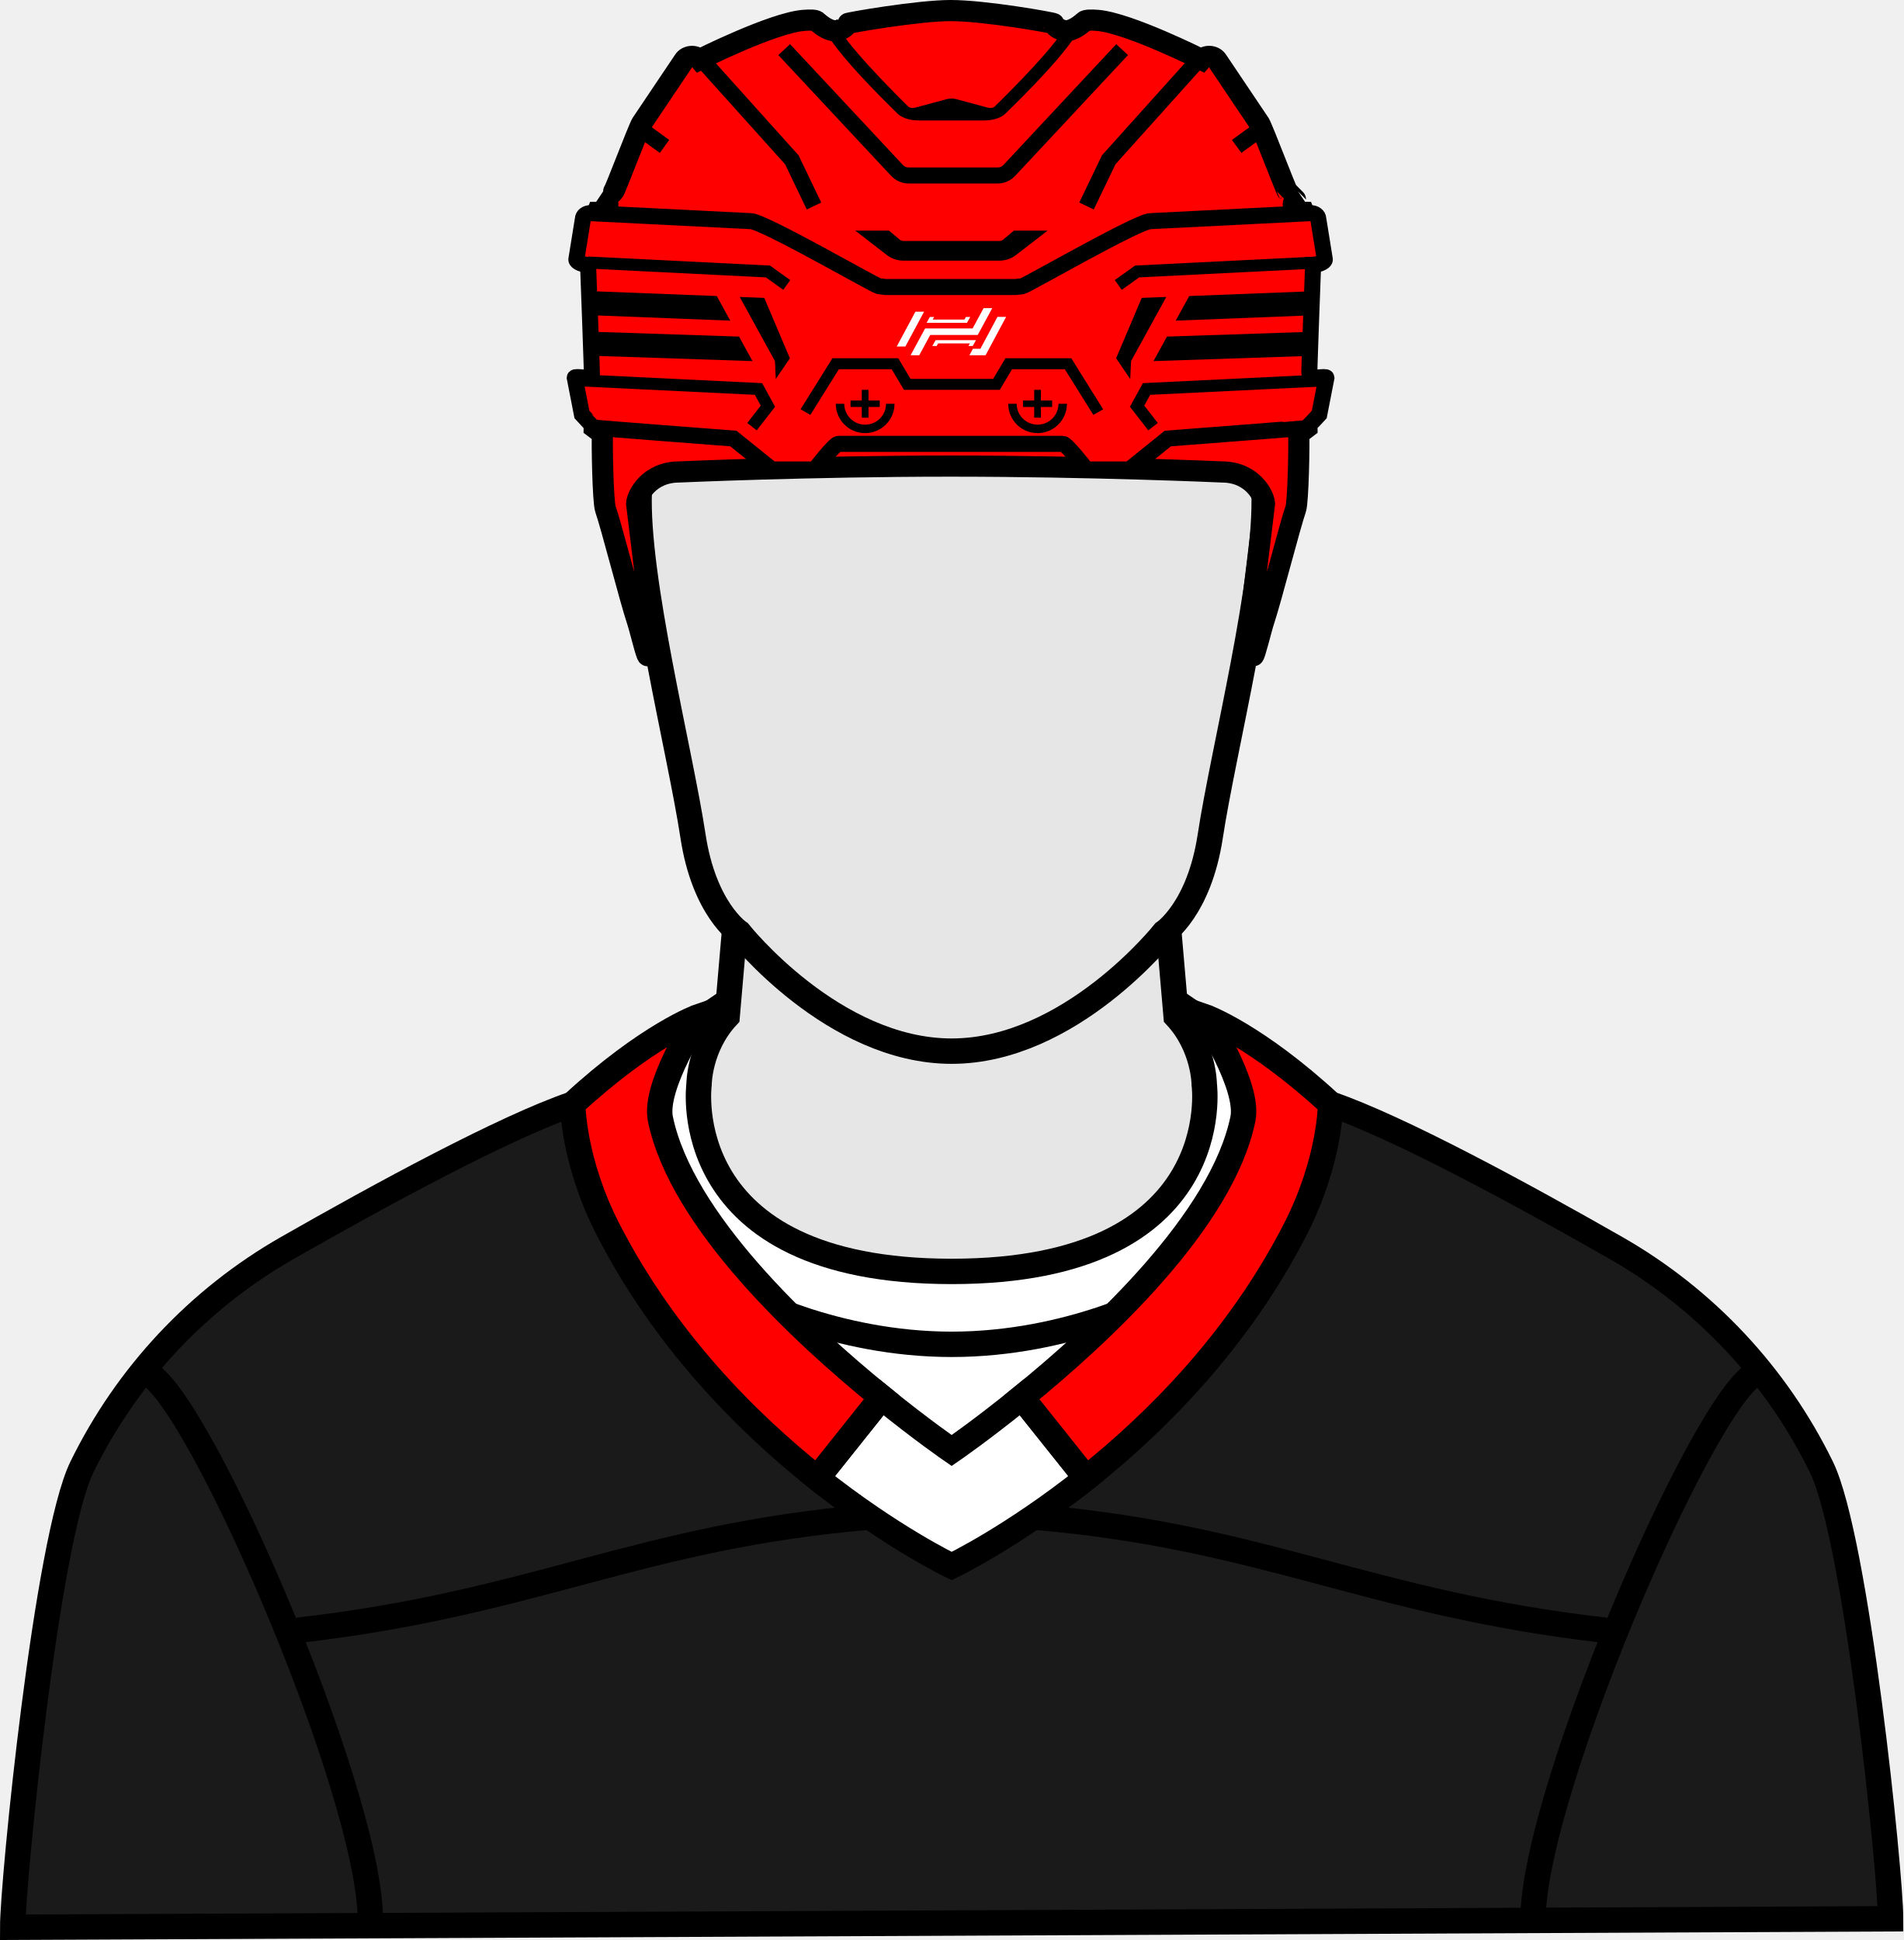
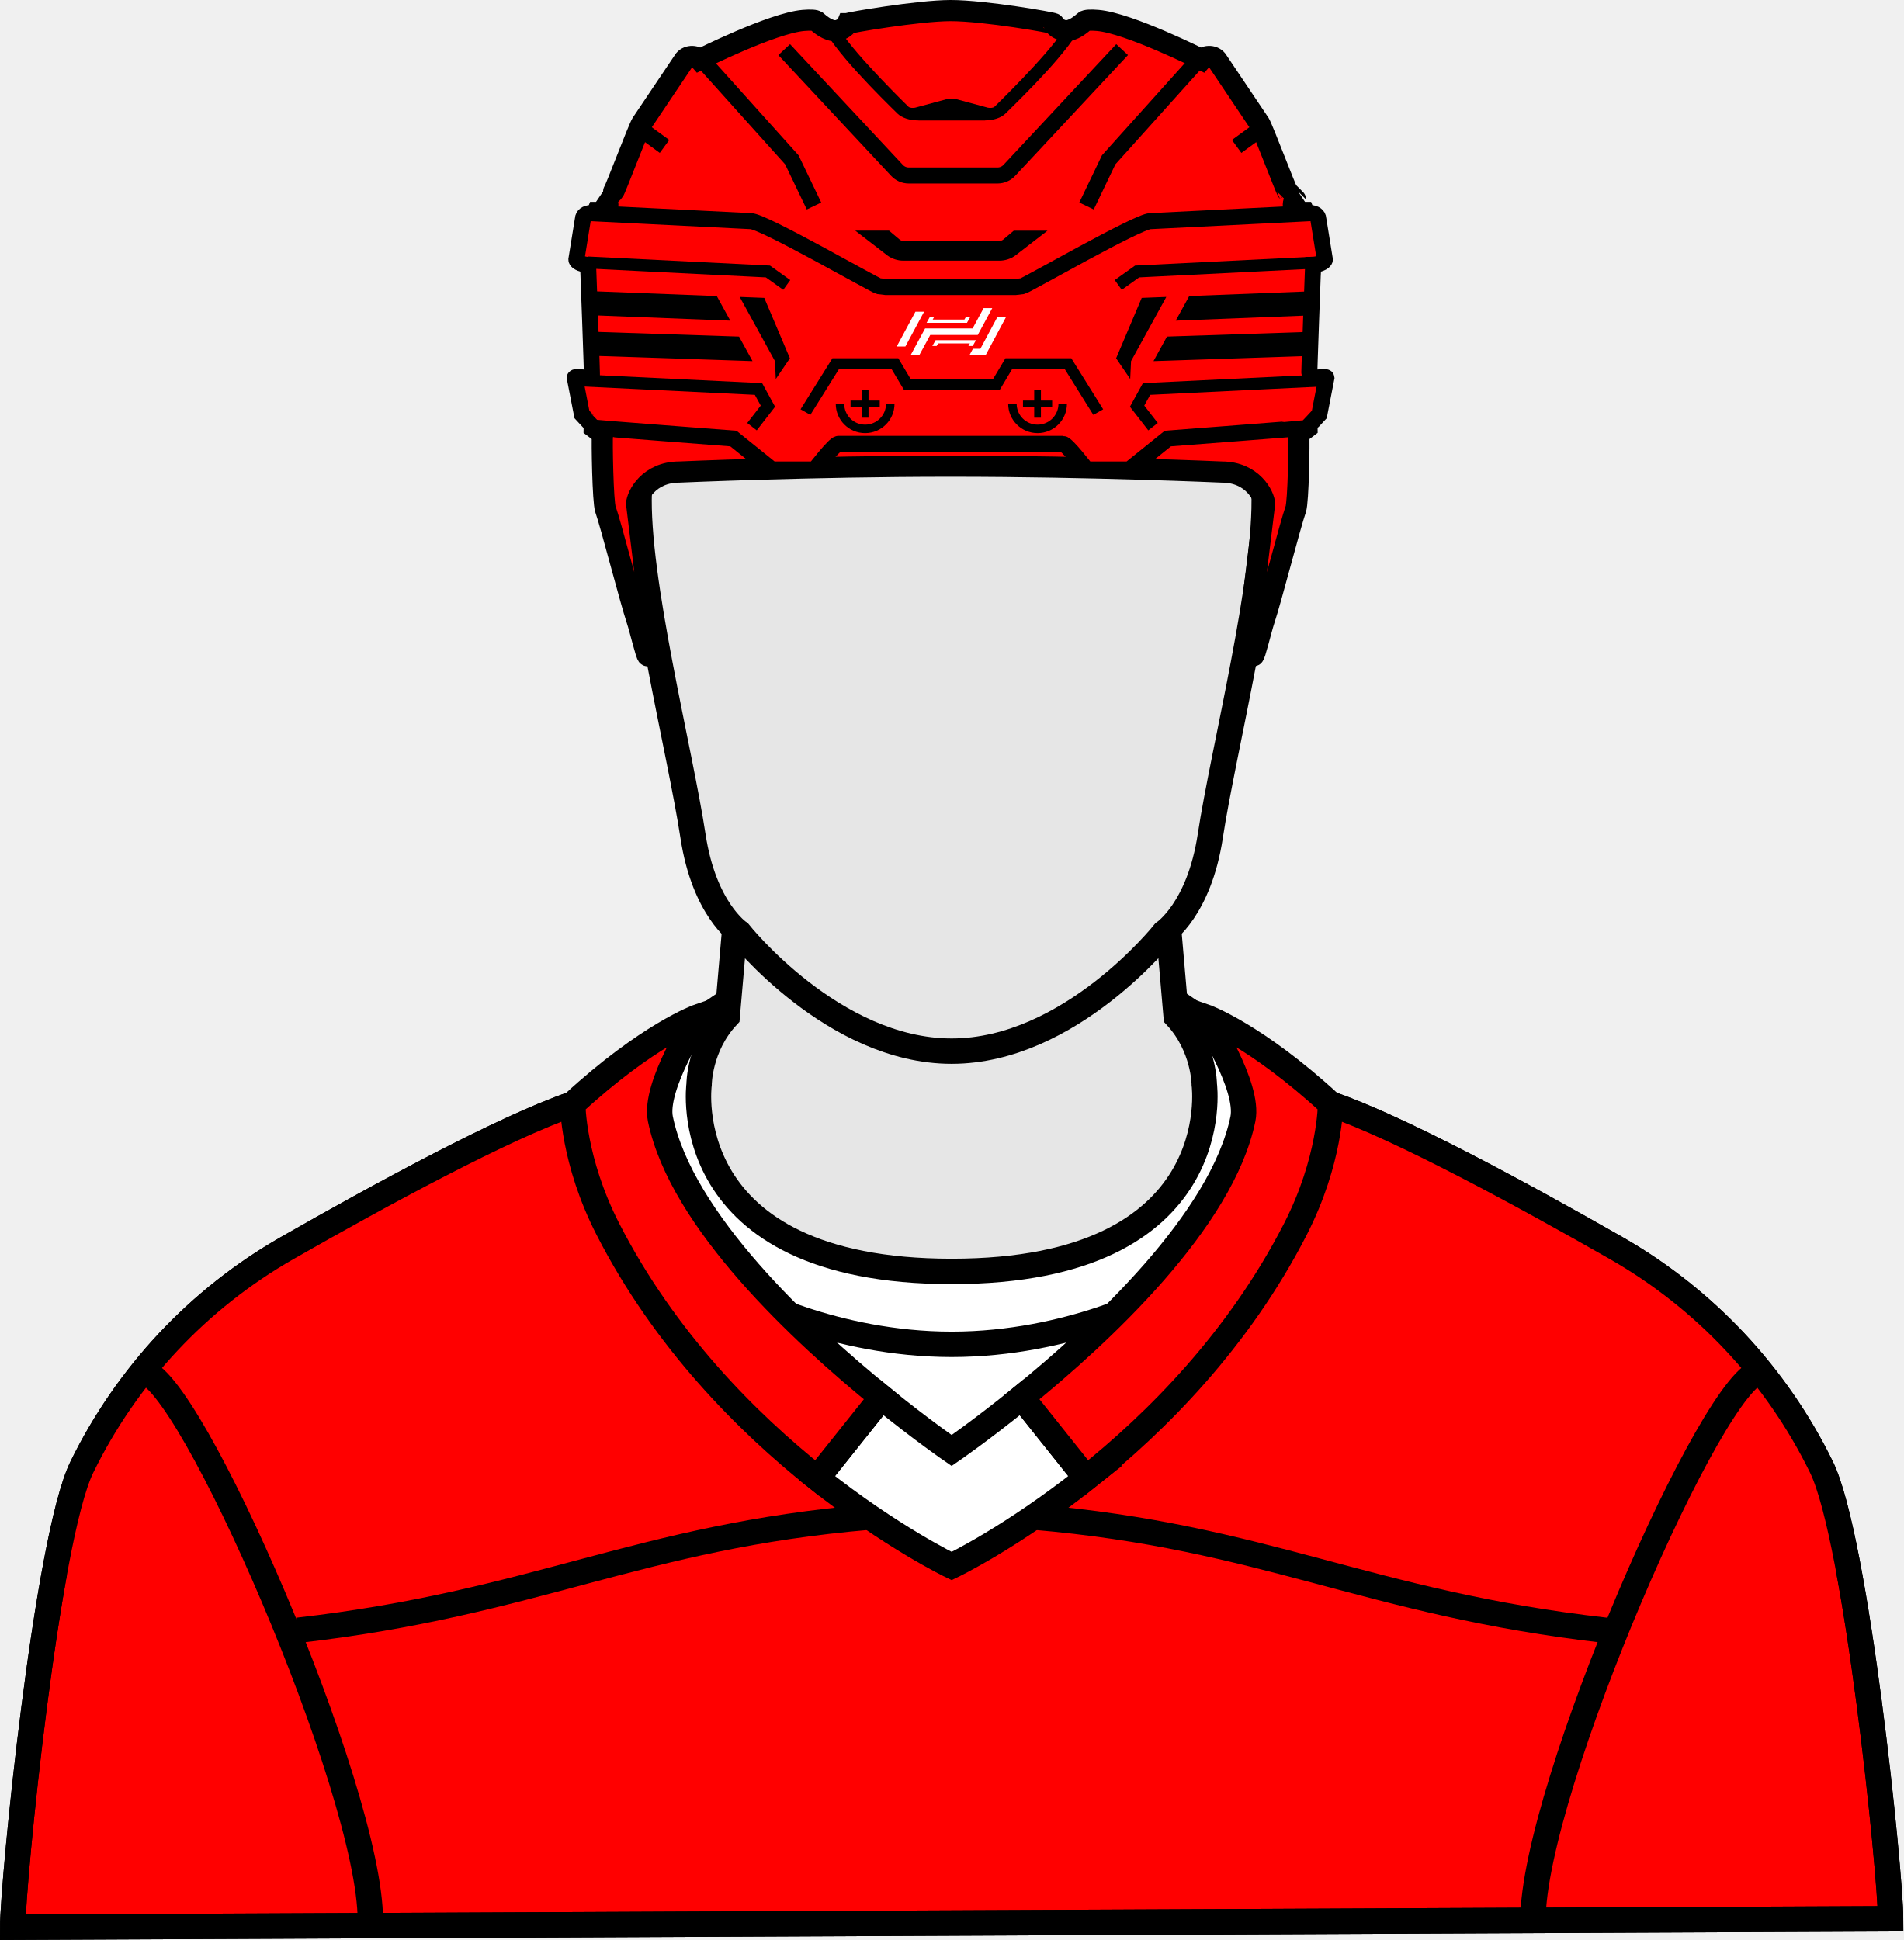
- <svg xmlns="http://www.w3.org/2000/svg" id="Layer_2" data-name="Layer 2" viewBox="0 0 2248.41 2292.33">
+ <svg xmlns="http://www.w3.org/2000/svg" id="Layer_2" data-name="Layer 2" viewBox="0 0 912.17 929.99">
  <defs>
    <style>
      .cls-1 {
+         stroke: #ff0;
+         stroke-width: .41px;
+       }
+ 
+       .cls-1, .cls-2, .cls-3, .cls-4, .cls-5, .cls-6 {
+         fill: none;
+       }
+ 
+       .cls-1, .cls-2, .cls-7, .cls-4, .cls-5, .cls-8, .cls-9, .cls-6, .cls-10, .cls-11 {
+         stroke-miterlimit: 10;
+       }
+ 
+       .cls-2 {
+         stroke-width: 4.06px;
+       }
+ 
+       .cls-2, .cls-7, .cls-4, .cls-5, .cls-8, .cls-9, .cls-6, .cls-10, .cls-11 {
+         stroke: #000;
+       }
+ 
+       .cls-12, .cls-11 {
+         fill: #fff;
+       }
+ 
+       .cls-13, .cls-7, .cls-8, .cls-9 {
+         fill: red;
+       }
+ 
+       .cls-7 {
+         stroke-width: 10.14px;
+       }
+ 
+       .cls-4, .cls-9, .cls-10, .cls-11 {
+         stroke-width: 12.17px;
+       }
+ 
+       .cls-5 {
+         stroke-width: 5.76px;
+       }
+ 
+       .cls-8, .cls-6 {
+         stroke-width: 7.68px;
+       }
+ 
+       .cls-10 {
        fill: #e6e6e6;
      }

-       .cls-1, .cls-2, .cls-3, .cls-4, .cls-5, .cls-6, .cls-7, .cls-8, .cls-9, .cls-10, .cls-11 {
-         stroke-miterlimit: 10;
-       }
- 
-       .cls-1, .cls-3, .cls-4, .cls-5, .cls-6, .cls-7, .cls-8, .cls-9, .cls-10, .cls-11 {
-         stroke: #000;
-       }
- 
-       .cls-1, .cls-3, .cls-4, .cls-7, .cls-10 {
-         stroke-width: 30px;
-       }
- 
-       .cls-12, .cls-10 {
-         fill: #fff;
-       }
- 
-       .cls-2 {
-         stroke: #ff0;
-       }
- 
-       .cls-2, .cls-13, .cls-6, .cls-7, .cls-8, .cls-9 {
-         fill: none;
-       }
- 
-       .cls-3, .cls-5, .cls-11 {
-         fill: red;
-       }
- 
-       .cls-4 {
-         fill: #1a1a1a;
-       }
- 
-       .cls-5 {
-         stroke-width: 25px;
-       }
- 
-       .cls-6 {
-         stroke-width: 10px;
-       }
- 
-       .cls-8 {
-         stroke-width: 14.2px;
-       }
- 
-       .cls-9, .cls-11 {
-         stroke-width: 18.94px;
+       .cls-14 {
+         clip-path: url(#clippath);
      }
    </style>
+     <clipPath id="clippath">
+       <path class="cls-4" d="M637.68,529.24c32.92,11.3,91.77,43.28,136.87,69.05,42.59,24.33,76.84,60.93,98.39,104.99,16.86,34.47,33.15,195.06,33.15,216.53l-900,4.06c0-21.47,16.3-186.12,33.15-220.59,21.55-44.06,55.8-80.66,98.39-104.99,45.1-25.77,103.95-57.75,136.87-69.05l19.71,11.26,54.3,98.54,107.59,87.28,121.07-99.95,42.23-97.13h18.3Z" />
+     </clipPath>
  </defs>
-   <g id="Layer_1-2" data-name="Layer 1">
+   <g id="Layer_2-2" data-name="Layer 2">
    <g id="ST.C">
      <g>
-         <path class="cls-4" d="M1571.82,1304.53c81.15,27.86,226.2,106.69,337.37,170.21,104.97,59.97,189.4,150.19,242.51,258.8,41.55,84.97,81.71,480.8,81.71,533.73l-2218.41,10c0-52.93,40.17-458.76,81.72-543.73,53.11-108.61,137.53-198.83,242.51-258.8,111.17-63.52,256.22-142.35,337.36-170.21l48.58,27.76,133.84,242.89,265.2,215.13,298.42-246.36,104.09-239.42h45.11Z" />
+         <path class="cls-9" d="M637.68,529.24c32.92,11.3,91.77,43.28,136.87,69.05,42.59,24.33,76.84,60.93,98.39,104.99,16.86,34.47,33.15,195.06,33.15,216.53l-900,4.06c0-21.47,16.3-186.12,33.15-220.59,21.55-44.06,55.8-80.66,98.39-104.99,45.1-25.77,103.95-57.75,136.87-69.05l19.71,11.26,54.3,98.54,107.59,87.28,121.07-99.95,42.23-97.13h18.3Z" />
        <g>
-           <path class="cls-7" d="M2080.24,1620.91c-53.67,0-269.35,493.35-269.35,648.36" />
-           <path class="cls-7" d="M1220.86,1792.57c273.48,23.19,394.92,101.84,676.07,133.84" />
-           <path class="cls-7" d="M168.18,1620.91c53.67,0,269.35,493.35,269.35,648.36" />
-           <path class="cls-7" d="M1027.56,1792.57c-273.48,23.19-394.92,101.84-676.07,133.84" />
+           <g class="cls-14">
+             <path class="cls-13" d="M788.82,782.76c-4.09,0-7.96-.35-11.5-1.05-30.08-5.89-65.64-12.88-103.3-23.45-58.93-16.54-125.67-33.29-179.7-38.02h-76.47c-54.03,4.73-120.77,21.47-179.7,38.02-37.65,10.57-73.22,17.56-103.3,23.45-3.54.7-7.41,1.05-11.5,1.05-43,0-121.3-42.26-130.09-47.08l-22.12-12.13,99.93-147.94,221.33-126.27h327.37l221.33,126.27,99.93,147.94-22.12,12.13c-8.79,4.82-87.09,47.08-130.09,47.08Z" />
+           </g>
+           <path class="cls-4" d="M637.68,529.24c32.92,11.3,91.77,43.28,136.87,69.05,42.59,24.33,76.84,60.93,98.39,104.99,16.86,34.47,33.15,195.06,33.15,216.53l-900,4.06c0-21.47,16.3-186.12,33.15-220.59,21.55-44.06,55.8-80.66,98.39-104.99,45.1-25.77,103.95-57.75,136.87-69.05l19.71,11.26,54.3,98.54,107.59,87.28,121.07-99.95,42.23-97.13h18.3Z" />
        </g>
-         <polygon class="cls-10" points="877.85 1530.07 1124.21 1760.81 1370.57 1530.07 877.85 1530.07" />
-         <path class="cls-10" d="M1283.1,1746.61c-87.82,69.88-158.89,103.85-158.89,103.85,0,0-71.08-33.98-158.9-103.85l76.12-95.45c47.79,38.8,82.78,62.81,82.78,62.81,0,0,34.99-24.01,82.77-62.81l76.12,95.45Z" />
-         <path class="cls-2" d="M825.8,1201.02h0" />
-         <path class="cls-2" d="M1422.63,1201.03h-.01" />
-         <path class="cls-10" d="M1387.46,1182.39l25.15,17.1c10.41,7.08,19.23,16.26,25.88,26.94l55.85,89.65-71.7,148.05-52.06,65.93s-106.85,58.41-246.36,58.41c-139.52,0-246.36-58.41-246.36-58.41l-52.06-65.93-71.7-148.05,55.85-89.65c6.66-10.69,15.47-19.86,25.88-26.94l25.15-17.1" />
-         <path class="cls-3" d="M1041.43,1651.16l-76.12,95.45c-82.61-65.72-180.03-163.2-247.08-294.03-41.64-81.26-41.64-148.05-41.64-148.05,88.65-81.77,148.27-103.18,149.2-103.5-.77,1.18-53.72,82.1-45.64,121.19,24.83,120.09,167.63,252.9,261.28,328.94Z" />
-         <path class="cls-3" d="M1571.82,1304.53s0,66.79-41.64,148.05c-67.05,130.84-164.47,228.31-247.08,294.03l-76.12-95.45c93.65-76.03,236.45-208.84,261.28-328.94,8.08-39.09-44.86-120.01-45.63-121.19.93.32,60.54,21.73,149.19,103.5Z" />
-         <path class="cls-1" d="M1379.01,1080.69l10.39,120.33c33.21,35.84,33.21,80.37,33.21,80.37,0,0,30.07,220.92-298.41,220.92-328.48,0-298.41-220.92-298.41-220.92,0,0,0-44.53,33.21-80.37l10.39-120.33" />
-         <path class="cls-1" d="M1124.19,1242.05c140.16,0,251.08-140.17,251.08-140.17,0,0,41.3-27.38,54.44-113.88,15.48-101.9,67.43-304.36,63.51-407.36-2.71-71.4-14.81-227.99-65.7-278.14-56.22-55.4-246.39-87.6-303.33-87.6-56.94,0-247.11,32.2-303.33,87.6-50.89,50.15-62.99,206.74-65.7,278.14-3.92,103,48.03,305.46,63.51,407.36,13.14,86.51,54.44,113.88,54.44,113.88,0,0,110.91,140.17,251.08,140.17Z" />
+         <g>
+           <path class="cls-4" d="M843.95,657.59c-21.77,0-109.27,200.15-109.27,263.04" />
+           <path class="cls-4" d="M495.3,727.24c110.95,9.41,160.22,41.32,274.28,54.3" />
+           <path class="cls-4" d="M68.23,657.59c21.77,0,109.27,200.15,109.27,263.04" />
+           <path class="cls-4" d="M416.88,727.24c-110.95,9.41-160.22,41.32-274.28,54.3" />
+         </g>
+         <polygon class="cls-11" points="356.14 620.74 456.09 714.35 556.04 620.74 356.14 620.74" />
+         <path class="cls-11" d="M520.55,708.59c-35.63,28.35-64.46,42.13-64.46,42.13,0,0-28.84-13.79-64.47-42.13l30.88-38.72c19.39,15.74,33.58,25.48,33.58,25.48,0,0,14.2-9.74,33.58-25.48l30.88,38.72Z" />
+         <path class="cls-1" d="M335.02,487.25h0" />
+         <path class="cls-1" d="M577.16,487.25h0" />
+         <path class="cls-11" d="M562.89,479.69l10.2,6.94c4.22,2.87,7.8,6.6,10.5,10.93l22.66,36.37-29.09,60.06-21.12,26.75s-43.35,23.7-99.95,23.7c-56.6,0-99.95-23.7-99.95-23.7l-21.12-26.75-29.09-60.06,22.66-36.37c2.7-4.34,6.28-8.06,10.5-10.93l10.2-6.94" />
+         <path class="cls-9" d="M422.5,669.87l-30.88,38.72c-33.51-26.66-73.04-66.21-100.24-119.29-16.89-32.97-16.89-60.06-16.89-60.06,35.96-33.17,60.15-41.86,60.53-41.99-.31.48-21.79,33.31-18.52,49.17,10.07,48.72,68.01,102.6,106,133.45Z" />
+         <path class="cls-9" d="M637.68,529.24s0,27.1-16.89,60.06c-27.2,53.08-66.72,92.62-100.24,119.29l-30.88-38.72c37.99-30.84,95.93-84.73,106-133.45,3.28-15.86-18.2-48.69-18.51-49.17.38.13,24.56,8.82,60.53,41.99Z" />
+         <path class="cls-10" d="M559.46,438.43l4.22,48.82c13.47,14.54,13.48,32.61,13.48,32.61,0,0,12.2,89.62-121.06,89.62-133.26,0-121.06-89.62-121.06-89.62,0,0,0-18.07,13.48-32.61l4.22-48.82" />
+         <path class="cls-10" d="M456.08,503.89c56.86,0,101.86-56.86,101.86-56.86,0,0,16.76-11.11,22.09-46.2,6.28-41.34,27.36-123.48,25.77-165.26-1.1-28.97-6.01-92.49-26.66-112.84-22.81-22.48-99.96-35.54-123.06-35.54-23.1,0-100.25,13.06-123.06,35.54-20.65,20.35-25.55,83.88-26.66,112.84-1.59,41.78,19.49,123.92,25.77,165.26,5.33,35.1,22.09,46.2,22.09,46.2,0,0,45,56.86,101.86,56.86Z" />
      </g>
      <g>
-         <path class="cls-5" d="M1001.03,27.96c-1.17,2.92-4.02,5.52-9.63,7.58-.28.12-.61.24-.89.32-4.16,1.18-8.65.28-13.18-1.93-.51-.24-.98-.51-1.5-.79-.47-.2-.89-.47-1.35-.75-.47-.28-.94-.55-1.4-.87-.47-.28-.89-.59-1.36-.91-.42-.28-.79-.55-1.21-.87-.51-.36-1.03-.75-1.5-1.14-.47-.36-.93-.71-1.36-1.07-.89-.71-1.78-1.46-2.66-2.25v-.08c-1.73-1.54-7.52-1.78-15.8-1.1-36.78,3.08-122.88,46.32-122.88,46.32-4.86-5.56-14.91-4.81-18.55,1.34l-49.87,74.23c-4.11,6.95-31.08,78.5-32.9,80.2,0,0-9.47,9.47-9.47,9.51.33.39,2.15,2.84,2.38,4.06,1.96,10.93-10.75,11.25-12.24,11.25,0,0-17.35,44.76-12.77,44.76h4.38s6.28,127.44,6,130.64l-1.32,78.88,9.77,7.38c-.75,9.17.45,80.31,3.56,89.01,6.38,17.85,29.25,107.11,37.28,131.1,3.56,10.65,11.18,43.02,12.61,41.99l.47-.36c4.35-3.08,6.82-7.58,6.73-12.31l-20.29-166.99c.33-8.92,14.05-37.45,50.55-37.45,0,0,154.13-6.91,318.96-6.91h.76s0,0,0,0h.76s.19,0,.19,0h-3.23s.19,0,.19,0h1.52-.37s.19,0,.19,0h.57s0,0,0,0h.19s0,0,0,0h.76s-3.23,0-3.23,0h.19s.57,0,.57,0h.19s0,0,0,0h.57s.19,0,.19,0h2.67s.19,0,.19,0h.57s0,0,0,0h.76s.19,0,.19,0h-3.23s.19,0,.19,0h1.52-.37s.19,0,.19,0h.57s0,0,0,0h.19s0,0,0,0h.76s-3.23,0-3.23,0h.19s.57,0,.57,0h.19s0,0,0,0h.57s.19,0,.19,0c164.83,0,318.96,6.91,318.96,6.91,36.5,0,50.23,28.53,50.55,37.45l-20.29,166.99c-.09,4.74,2.38,9.23,6.73,12.31l.47.36c1.43,1.03,9.05-31.34,12.61-41.99,8.03-23.99,30.9-113.25,37.28-131.1,3.11-8.71,4.31-79.84,3.56-89.01l9.77-7.38-1.32-78.88c-.28-3.2,6-130.65,6-130.65h4.38c4.58,0-12.77-44.76-12.77-44.76-1.5,0-14.21-.32-12.24-11.25.23-1.22,2.06-3.67,2.38-4.06,0-.04-9.47-9.51-9.47-9.51-1.82-1.7-28.79-73.26-32.9-80.2l-49.87-74.23c-3.65-6.16-13.69-6.91-18.55-1.34,0,0-86.1-43.24-122.88-46.32-8.27-.67-14.07-.43-15.8,1.1v.08c-.89.79-1.78,1.54-2.66,2.25-.42.36-.89.71-1.36,1.07-.47.39-.98.79-1.5,1.14-.42.32-.79.59-1.21.87-.47.32-.89.63-1.36.91-.47.32-.93.59-1.4.87-.47.28-.89.55-1.35.75-.51.28-.98.55-1.5.79-4.53,2.21-9.02,3.12-13.18,1.93-.28-.08-.61-.2-.89-.32-5.61-2.05-8.46-4.66-9.63-7.58-.42-1.07-81.27-15.46-121.91-15.46-37.96,0-121.49,14.39-121.91,15.46Z" />
-         <path class="cls-11" d="M990.27,524.5c-4.55,0-27.65,30.22-27.65,30.22h-50.9l-45.38-36.55s-163.57-12.49-164.37-12.88c-.29-.11-14.54-15.56-14.54-15.56l-8.47-43.46c.22-2.12,19.05,1.57,20.29-.32.44-.73-4.54-132.91-4.54-132.91-4.6,0-13.86-2.85-13.86-6.36l7.76-48.13c0-3.7,3.92-6.7,8.76-6.7l189.56,9.47c14.6,0,145.6,75.55,151.08,76.84l8.39,1h153.1s8.39-1,8.39-1c5.47-1.28,136.48-76.84,151.08-76.84l189.56-9.47c4.84,0,8.76,3,8.76,6.7l7.76,48.13c0,3.52-9.27,6.36-13.86,6.36,0,0-4.98,132.18-4.54,132.91,1.24,1.9,20.07-1.8,20.29.32l-8.47,43.46s-14.25,15.45-14.54,15.56c-.8.39-164.37,12.88-164.37,12.88l-45.38,36.55h-50.9s-23.11-30.22-27.65-30.22h-265.34Z" />
+         <path class="cls-7" d="M406.11,11.34c-.47,1.18-1.63,2.24-3.91,3.07-.11.05-.25.1-.36.13-1.69.48-3.51.11-5.35-.78-.21-.1-.4-.21-.61-.32-.19-.08-.36-.19-.55-.3-.19-.11-.38-.22-.57-.35-.19-.11-.36-.24-.55-.37-.17-.11-.32-.22-.49-.35-.21-.14-.42-.3-.61-.46-.19-.14-.38-.29-.55-.43-.36-.29-.72-.59-1.08-.91v-.03c-.7-.62-3.05-.72-6.41-.45-14.92,1.25-49.85,18.79-49.85,18.79-1.97-2.26-6.05-1.95-7.53.54l-20.23,30.12c-1.67,2.82-12.61,31.85-13.35,32.54,0,0-3.84,3.84-3.84,3.86.13.16.87,1.15.97,1.65.8,4.43-4.36,4.56-4.97,4.56,0,0-7.04,18.16-5.18,18.16h1.78s2.55,51.7,2.43,53l-.53,32,3.96,3c-.31,3.72.18,32.58,1.44,36.11,2.59,7.24,11.87,43.45,15.12,53.19,1.45,4.32,4.53,17.45,5.12,17.04l.19-.14c1.76-1.25,2.77-3.07,2.73-4.99l-8.23-67.75c.13-3.62,5.7-15.19,20.51-15.19,0,0,62.53-2.8,129.4-2.8h.31s0,0,0,0h.31s.08,0,.08,0h-1.31s.08,0,.08,0h.62-.15s.08,0,.08,0h.23s0,0,0,0h.08s0,0,0,0h.31s-1.31,0-1.31,0h.08s.23,0,.23,0h.08s0,0,0,0h.23s.08,0,.08,0h1.08s.08,0,.08,0h.23s0,0,0,0h.31s.08,0,.08,0h-1.31s.08,0,.08,0h.62-.15s.08,0,.08,0h.23s0,0,0,0h.08s0,0,0,0h.31s-1.31,0-1.31,0h.08s.23,0,.23,0h.08s0,0,0,0h.23s.08,0,.08,0c66.87,0,129.4,2.8,129.4,2.8,14.81,0,20.38,11.58,20.51,15.19l-8.23,67.75c-.04,1.92.97,3.75,2.73,4.99l.19.14c.58.42,3.67-12.71,5.12-17.04,3.26-9.73,12.54-45.95,15.12-53.19,1.26-3.53,1.75-32.39,1.44-36.11l3.96-3-.53-32c-.11-1.3,2.43-53,2.43-53h1.78c1.86,0-5.18-18.16-5.18-18.16-.61,0-5.76-.13-4.97-4.56.09-.5.83-1.49.97-1.65,0-.02-3.84-3.86-3.84-3.86-.74-.69-11.68-29.72-13.35-32.54l-20.23-30.12c-1.48-2.5-5.56-2.8-7.53-.54,0,0-34.93-17.54-49.85-18.79-3.36-.27-5.71-.18-6.41.45v.03c-.36.32-.72.62-1.08.91-.17.14-.36.29-.55.43-.19.16-.4.32-.61.46-.17.13-.32.24-.49.35-.19.13-.36.26-.55.37-.19.13-.38.24-.57.35-.19.11-.36.22-.55.3-.21.11-.4.22-.61.32-1.84.9-3.66,1.26-5.35.78-.11-.03-.25-.08-.36-.13-2.28-.83-3.43-1.89-3.91-3.07-.17-.43-32.97-6.27-49.46-6.27-15.4,0-49.29,5.84-49.46,6.27Z" />
+         <path class="cls-8" d="M401.75,212.79c-1.84,0-11.22,12.26-11.22,12.26h-20.65l-18.41-14.83s-66.36-5.07-66.68-5.23c-.12-.05-5.9-6.31-5.9-6.31l-3.43-17.63c.09-.86,7.73.64,8.23-.13.18-.29-1.84-53.92-1.84-53.92-1.86,0-5.62-1.15-5.62-2.58l3.15-19.53c0-1.5,1.59-2.72,3.55-2.72l76.91,3.84c5.92,0,59.07,30.65,61.29,31.17l3.4.41h62.11s3.4-.41,3.4-.41c2.22-.52,55.37-31.17,61.29-31.17l76.91-3.84c1.96,0,3.55,1.22,3.55,2.72l3.15,19.53c0,1.43-3.76,2.58-5.62,2.58,0,0-2.02,53.63-1.84,53.92.5.77,8.14-.73,8.23.13l-3.43,17.63s-5.78,6.27-5.9,6.31c-.33.16-66.68,5.23-66.68,5.23l-18.41,14.83h-20.65s-9.37-12.26-11.22-12.26h-107.65Z" />
        <g id="Logos">
          <g id="White">
-             <polygon class="cls-12" points="1069.55 409.45 1091.62 368.32 1081.4 368.32 1059.32 409.45 1069.55 409.45" />
-             <polygon class="cls-12" points="1178.31 374.44 1158.16 412.11 1149.34 412.11 1145.2 419.78 1164.28 419.78 1188.54 374.44 1178.31 374.44" />
-             <polygon class="cls-12" points="1172.17 364.1 1161.94 364.1 1148.96 388.1 1092.83 388.1 1075.69 419.78 1085.92 419.78 1098.92 395.78 1155.03 395.78 1155.04 395.78 1172.17 364.1" />
-             <polygon class="cls-12" points="1106.5 408.84 1108.3 405.76 1145.79 405.76 1143.98 408.84 1149.1 408.84 1152.97 401.92 1105.25 401.92 1101.38 408.84 1106.5 408.84" />
-             <polygon class="cls-12" points="1141.06 374.53 1139.25 377.61 1101.77 377.61 1103.57 374.53 1098.45 374.53 1094.59 381.45 1142.3 381.45 1146.17 374.53 1141.06 374.53" />
+             <polygon class="cls-12" points="433.91 166.11 442.87 149.43 438.72 149.43 429.76 166.11 433.91 166.11" />
+             <polygon class="cls-12" points="478.04 151.91 469.86 167.19 466.28 167.19 464.6 170.3 472.35 170.3 482.19 151.91 478.04 151.91" />
+             <polygon class="cls-12" points="475.54 147.71 471.4 147.71 466.13 157.45 443.36 157.45 436.4 170.3 440.55 170.3 445.83 160.57 468.59 160.57 468.59 160.57 475.54 147.71" />
+             <polygon class="cls-12" points="448.9 165.86 449.63 164.61 464.84 164.61 464.11 165.86 466.18 165.86 467.75 163.06 448.4 163.06 446.83 165.86 448.9 165.86" />
+             <polygon class="cls-12" points="462.92 151.95 462.19 153.2 446.98 153.2 447.71 151.95 445.64 151.95 444.07 154.75 463.43 154.75 465 151.95 462.92 151.95" />
          </g>
        </g>
-         <path d="M1124.28,142.25h39.3c9.91,0,19.1-3.06,24.24-8.11,18.44-18.09,78.95-76.9,90.59-106.62,0,0-18.79,2.92-22.44,8.59-19.45,30.27-81.07,89.95-81.07,89.95-1.96,1.76-5.52,1.6-7.83,1.2l-36.55-9.89c-1.98-.62-4.06-.93-6.14-.95h-.76c-2.08.02-4.16.33-6.14.95l-36.55,9.89c-2.32.4-5.87.55-7.83-1.2,0,0-61.25-59.62-80.51-89.83-3.59-5.63-22.35-8.51-22.35-8.51,11.63,29.72,71.49,88.33,89.93,106.42,5.14,5.04,14.32,8.11,24.24,8.11h39.3" />
-         <path d="M1084.98,142.25h78.61s-2.37-5.23-2.37-5.23c-.39-.67-28.27-8.09-35.04-9.57-1.01-.22-2.02-.22-3.04,0-6.86,1.47-35.43,8.74-35.78,9.57l-2.37,5.23Z" />
-         <path class="cls-13" d="M1430.47,66.79s5.23.54,7.84,4.95l-155.87,106.45c24.31-45.24,99.76-101.14,112.75-113.9,1.05-1.03,2.63-1.52,4.22-1.31l31.06,3.82Z" />
-         <path class="cls-13" d="M818.26,66.79s-5.23.54-7.84,4.95l155.87,106.45c-24.31-45.24-99.76-101.14-112.75-113.9-1.05-1.03-2.63-1.52-4.22-1.31l-31.06,3.82Z" />
-         <path d="M1197.62,272.54l-12.86,10.85c-1.18.86-2.64,1.34-4.13,1.34h-113.38c-1.49,0-2.96-.48-4.14-1.34l-12.86-10.85h-39.91l37.92,29.27c5.41,3.98,12.15,6.18,18.98,6.18h113.38c6.83,0,13.57-2.19,18.98-6.17l37.92-29.28h-39.91Z" />
-         <polygon points="1039.24 473.28 1025.99 473.28 1025.99 460.61 1018.03 460.61 1018.03 473.28 1004.78 473.28 1004.78 480.88 1018.03 480.88 1018.03 493.55 1025.99 493.55 1025.99 480.88 1039.24 480.88 1039.24 473.28" />
-         <polygon points="1242.93 473.28 1229.67 473.28 1229.67 460.61 1221.72 460.61 1221.72 473.28 1208.46 473.28 1208.46 480.88 1221.72 480.88 1221.72 493.55 1229.67 493.55 1229.67 480.88 1242.93 480.88 1242.93 473.28" />
-         <path d="M1291.59,490.23l-33.71-53.98h-62.3l-14.51,24.37h-113.25l-14.51-24.37h-62.3l-33.71,53.98-11.59-6.61,37.64-60.28h77.81l14.51,24.37h97.55l14.51-24.37h77.81l37.64,60.28-11.59,6.61Z" />
+         <path d="M456.12,57.71h15.95c4.02,0,7.75-1.24,9.83-3.29,7.48-7.34,32.03-31.2,36.75-43.26,0,0-7.62,1.19-9.1,3.49-7.89,12.28-32.89,36.49-32.89,36.49-.8.71-2.24.65-3.18.49l-14.83-4.01c-.8-.25-1.65-.38-2.49-.38h-.31c-.84,0-1.69.13-2.49.38l-14.83,4.01c-.94.16-2.38.22-3.18-.49,0,0-24.85-24.19-32.66-36.44-1.46-2.28-9.07-3.45-9.07-3.45,4.72,12.06,29,35.83,36.48,43.17,2.09,2.05,5.81,3.29,9.83,3.29h15.95" />
+         <path d="M440.17,57.71h31.89s-.96-2.12-.96-2.12c-.16-.27-11.47-3.28-14.22-3.88-.41-.09-.82-.09-1.23,0-2.78.6-14.38,3.54-14.52,3.88l-.96,2.12Z" />
+         <path class="cls-3" d="M580.33,27.1s2.12.22,3.18,2.01l-63.23,43.19c9.86-18.35,40.47-41.03,45.74-46.21.43-.42,1.07-.61,1.71-.53l12.6,1.55Z" />
+         <path class="cls-3" d="M331.96,27.1s-2.12.22-3.18,2.01l63.23,43.19c-9.86-18.35-40.47-41.03-45.74-46.21-.43-.42-1.07-.61-1.71-.53l-12.6,1.55Z" />
+         <path d="M485.87,110.57l-5.22,4.4c-.48.35-1.07.54-1.68.54h-46c-.6,0-1.2-.19-1.68-.55l-5.22-4.4h-16.19l15.38,11.88c2.2,1.62,4.93,2.51,7.7,2.51h46c2.77,0,5.51-.89,7.7-2.5l15.38-11.88h-16.19Z" />
+         <polygon points="421.62 192.01 416.24 192.01 416.24 186.87 413.01 186.87 413.01 192.01 407.63 192.01 407.63 195.09 413.01 195.09 413.01 200.23 416.24 200.23 416.24 195.09 421.62 195.09 421.62 192.01" />
+         <polygon points="504.25 192.01 498.87 192.01 498.87 186.87 495.65 186.87 495.65 192.01 490.27 192.01 490.27 195.09 495.65 195.09 495.65 200.23 498.87 200.23 498.87 195.09 504.25 195.09 504.25 192.01" />
+         <path d="M523.99,198.88l-13.68-21.9h-25.27l-5.89,9.89h-45.94l-5.89-9.89h-25.27l-13.68,21.9-4.7-2.68,15.27-24.45h31.57l5.89,9.89h39.57l5.89-9.89h31.57l15.27,24.45-4.7,2.68Z" />
        <g>
-           <polyline class="cls-9" points="828.99 70.41 935.4 188.82 961.6 243.42" />
-           <polyline class="cls-9" points="1416.14 70.41 1309.73 188.82 1283.53 243.42" />
-           <path class="cls-9" d="M926.37,58.61l133.29,142.75c3.58,3.82,8.58,5.98,13.81,5.98h105.03c5.23,0,10.23-2.17,13.81-5.98l133.29-142.75" />
+           <polyline class="cls-6" points="336.32 28.56 379.49 76.6 390.12 98.75" />
+           <polyline class="cls-6" points="574.52 28.56 531.35 76.6 520.72 98.75" />
+           <path class="cls-6" d="M375.83,23.78l54.07,57.91c1.45,1.55,3.48,2.43,5.6,2.43h42.61c2.12,0,4.15-.88,5.6-2.43l54.07-57.91" />
        </g>
-         <line class="cls-9" x1="747.87" y1="145.98" x2="784.99" y2="173.03" />
-         <line class="cls-9" x1="1498.01" y1="145.98" x2="1460.89" y2="173.03" />
-         <polyline class="cls-8" points="694.7 310.19 907.16 320.78 929.43 336.71" />
-         <polyline class="cls-8" points="678.96 449.1 896.02 459.63 907.16 479.92 888.35 504.18" />
-         <polyline class="cls-8" points="1555.75 310.19 1343.29 320.78 1321.02 336.71" />
-         <polyline class="cls-8" points="1571.49 449.1 1354.43 459.63 1343.29 479.92 1362.1 504.18" />
-         <polygon points="888.95 426.69 697.82 420.32 698.82 391.94 873.04 397.71 888.95 426.69" />
-         <polygon points="862.71 378.89 697.73 372.43 698.91 344.04 846.74 349.8 862.71 378.89" />
-         <polygon points="933.11 423.34 902.85 351.99 873.83 350.86 915.46 426.69 916.45 447.84 933.11 423.34" />
-         <polygon points="1362.64 426.69 1553.78 420.32 1552.78 391.94 1378.56 397.71 1362.64 426.69" />
-         <polygon points="1388.89 378.89 1553.87 372.43 1552.69 344.04 1404.86 349.8 1388.89 378.89" />
-         <polygon points="1318.49 423.34 1348.75 351.99 1377.77 350.86 1336.13 426.69 1335.15 447.84 1318.49 423.34" />
+         <line class="cls-6" x1="303.41" y1="59.22" x2="318.47" y2="70.2" />
+         <line class="cls-6" x1="607.74" y1="59.22" x2="592.68" y2="70.2" />
+         <polyline class="cls-5" points="281.84 125.84 368.03 130.14 377.06 136.6" />
+         <polyline class="cls-5" points="275.45 182.2 363.51 186.47 368.03 194.7 360.4 204.54" />
+         <polyline class="cls-5" points="631.16 125.84 544.97 130.14 535.93 136.6" />
+         <polyline class="cls-5" points="637.55 182.2 549.49 186.47 544.97 194.7 552.6 204.54" />
+         <polygon points="360.65 173.11 283.1 170.52 283.51 159.01 354.19 161.35 360.65 173.11" />
+         <polygon points="350 153.72 283.07 151.09 283.55 139.58 343.52 141.91 350 153.72" />
+         <polygon points="378.56 171.75 366.28 142.8 354.51 142.34 371.4 173.11 371.8 181.69 378.56 171.75" />
+         <polygon points="552.82 173.11 630.36 170.52 629.96 159.01 559.28 161.35 552.82 173.11" />
+         <polygon points="563.47 153.72 630.4 151.09 629.92 139.58 569.95 141.91 563.47 153.72" />
+         <polygon points="534.91 171.75 547.18 142.8 558.96 142.34 542.06 173.11 541.66 181.69 534.91 171.75" />
        <g>
-           <path class="cls-6" d="M992.31,477.08c0,16.4,13.3,29.7,29.7,29.7s29.7-13.3,29.7-29.7" />
-           <path class="cls-6" d="M1255.4,477.08c0,16.4-13.3,29.7-29.7,29.7-16.4,0-29.7-13.3-29.7-29.7" />
+           <path class="cls-2" d="M402.57,193.55c0,6.65,5.39,12.05,12.05,12.05s12.05-5.39,12.05-12.05" />
+           <path class="cls-2" d="M509.31,193.55c0,6.65-5.39,12.05-12.05,12.05-6.65,0-12.05-5.39-12.05-12.05" />
        </g>
      </g>
    </g>
  </g>
</svg>
